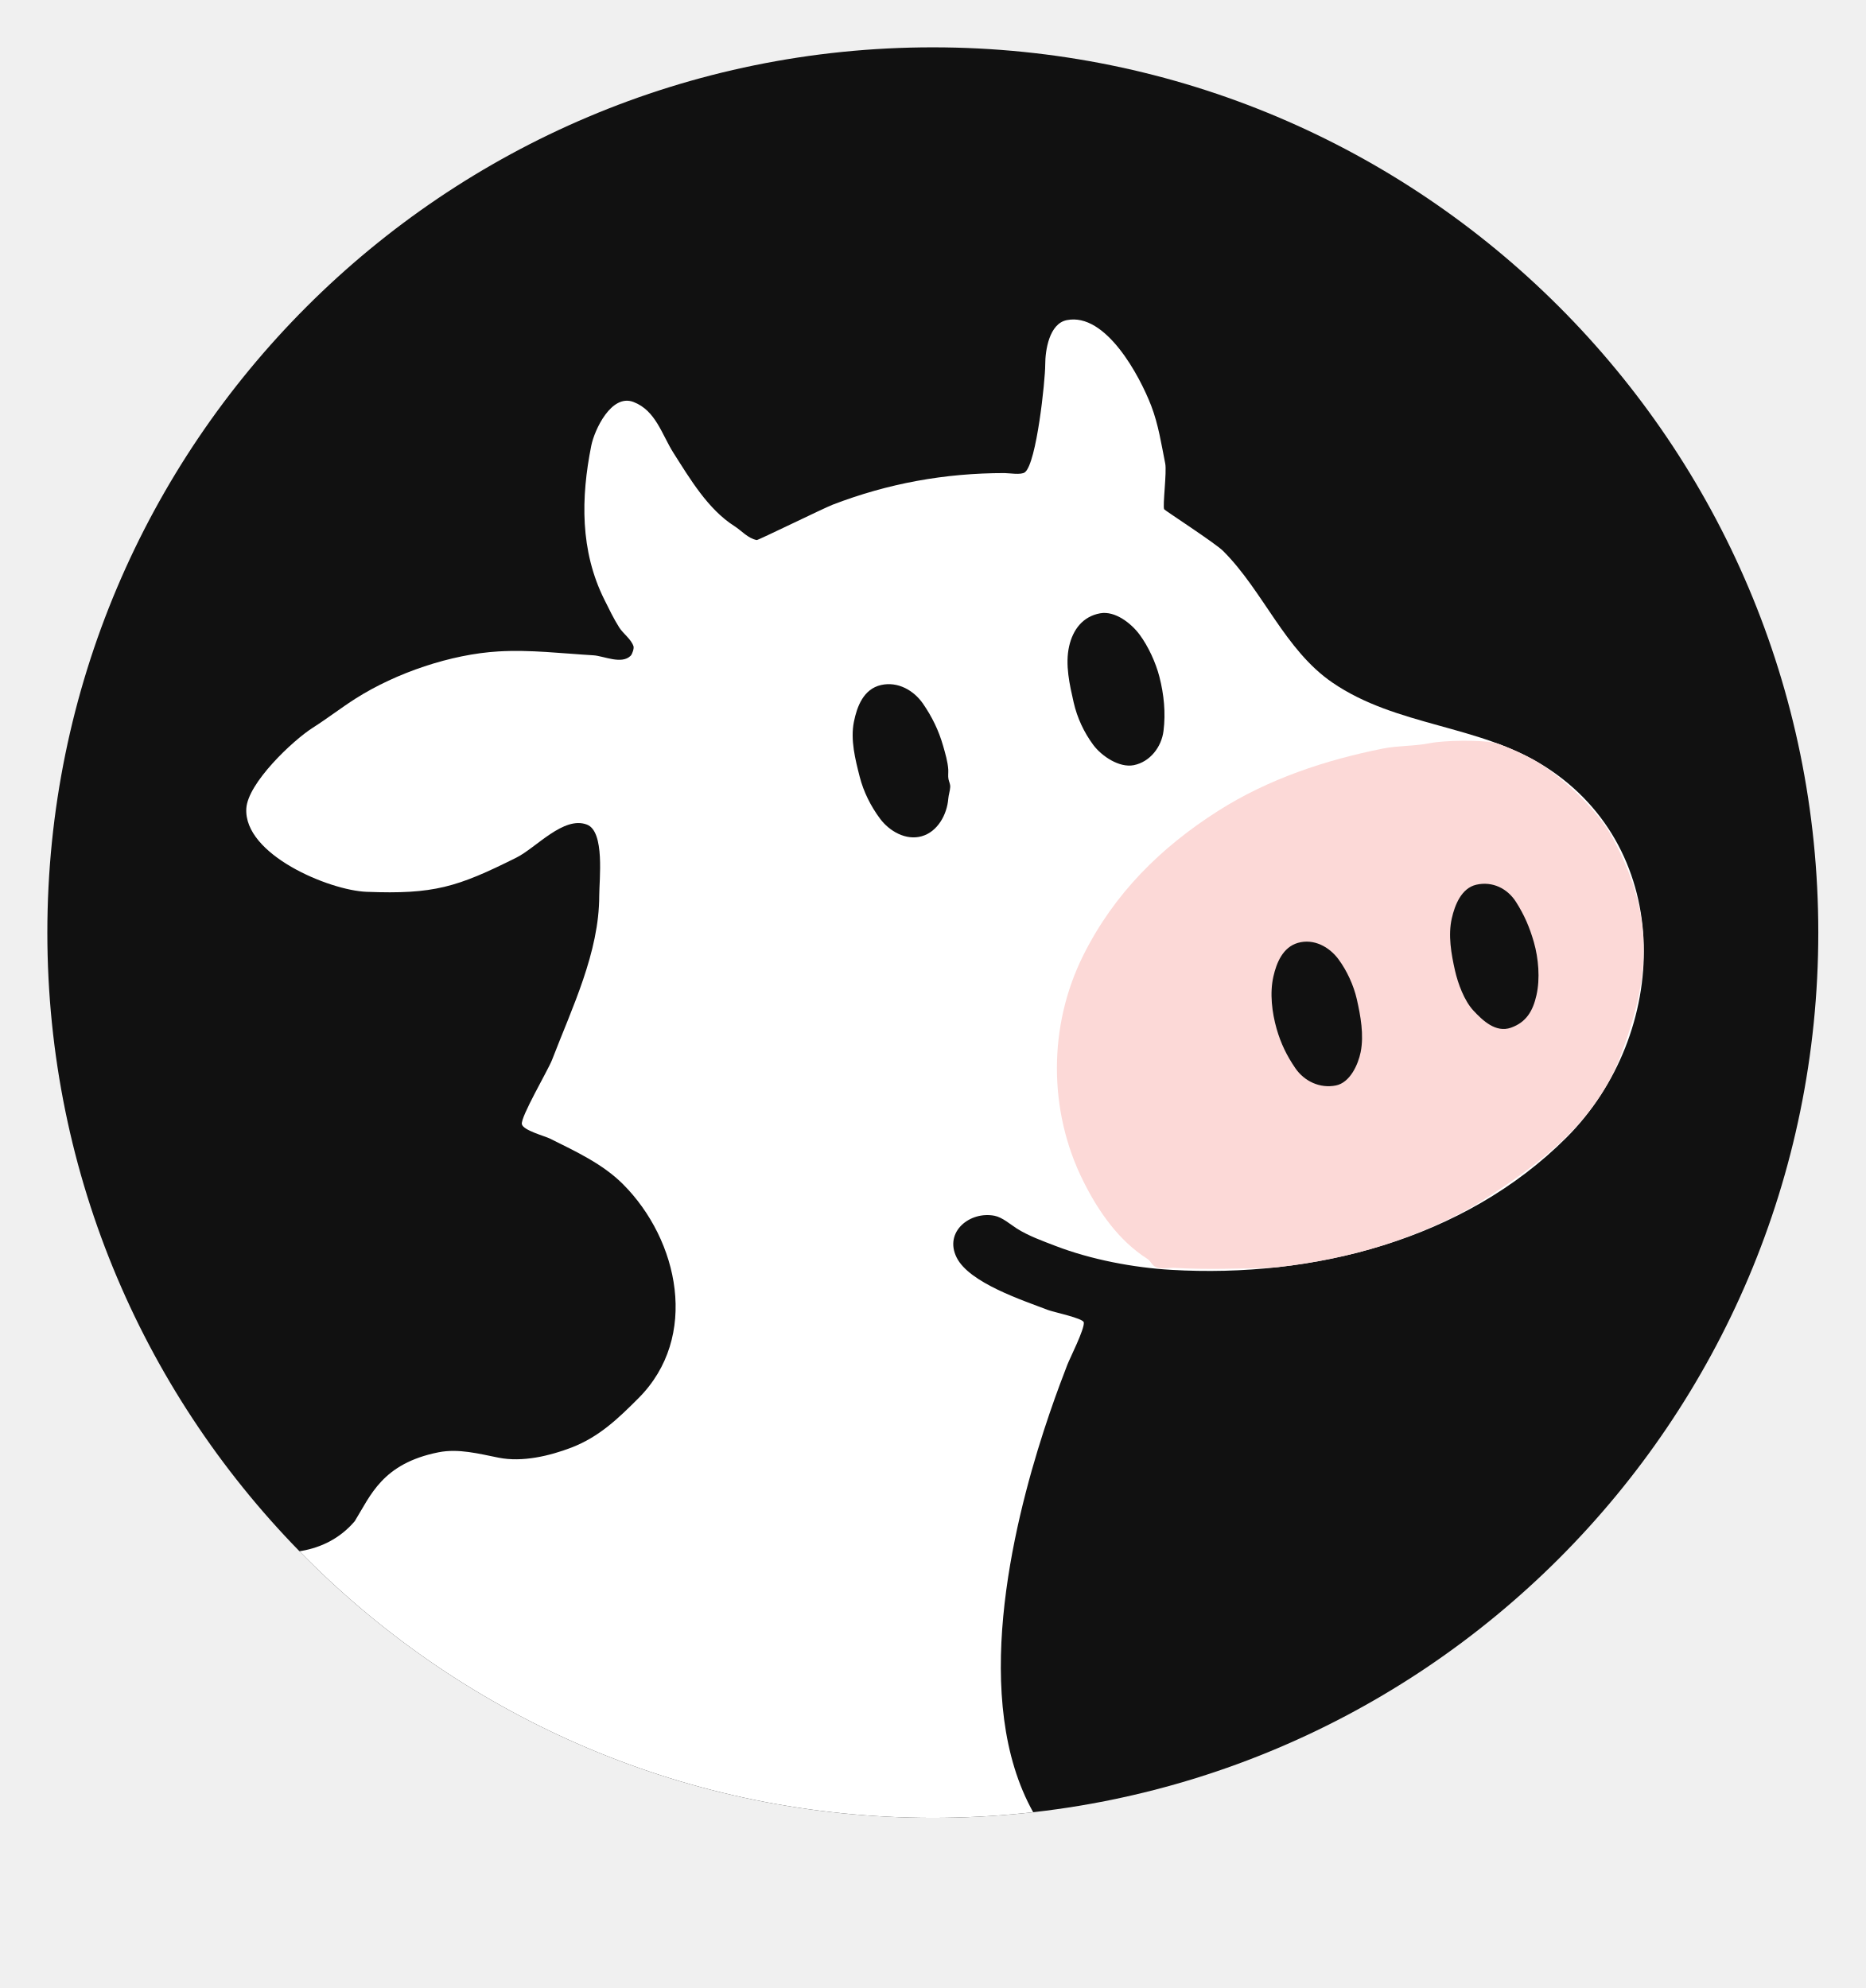
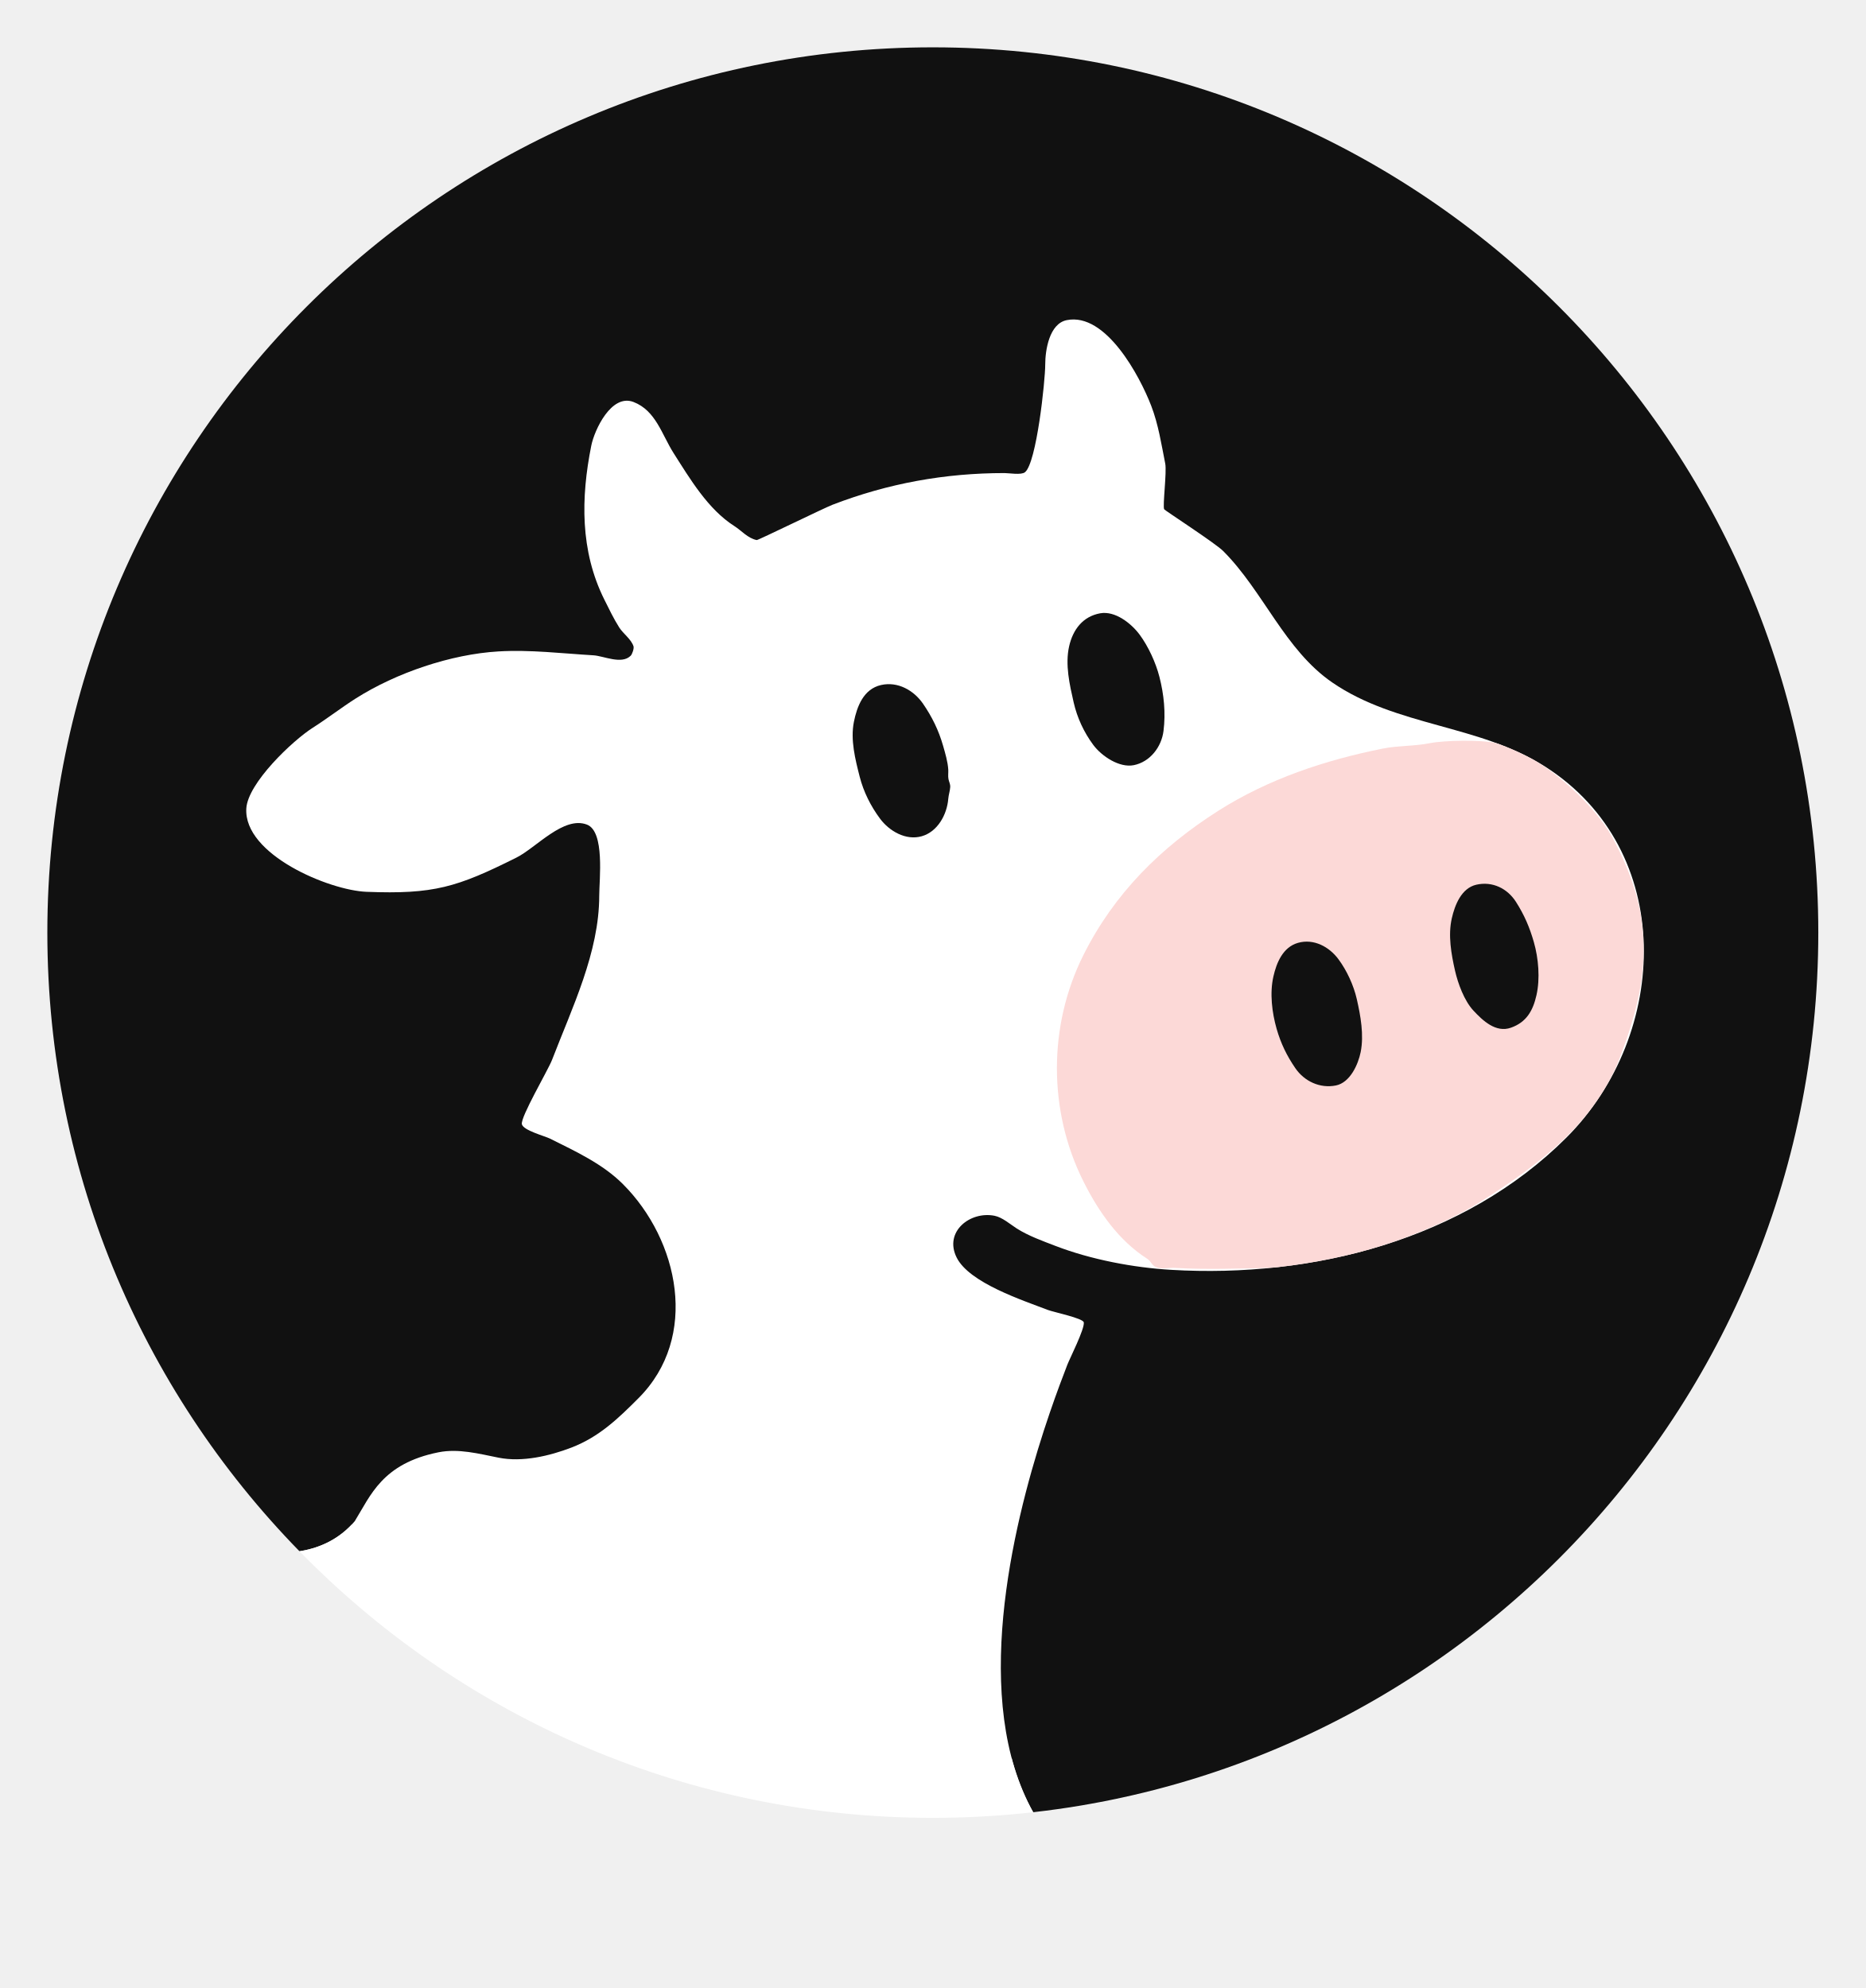
<svg xmlns="http://www.w3.org/2000/svg" width="1169.35" height="1246.35" viewBox="-3.675 -3.675 1169.35 1246.35" fill="none">
-   <circle cx="581" cy="581" r="555" fill="#111111" id="bg_circle" />
+   <mask id="bg_rim_cut" maskUnits="userSpaceOnUse" x="0" y="0" width="1162" height="1162">
+     <circle cx="581" cy="581" r="556" fill="white" />
+     <mask id="bg_rim_band" maskUnits="userSpaceOnUse" x="0" y="0" width="1162" height="1162">
+       <circle cx="581" cy="581" r="580" fill="white" />
+       <circle cx="581" cy="581" r="520" fill="black" />
+     </mask>
+     <path d="M840.008 1194.57C818.313 1224.91 515.865 1210.63 468.744 1201.9C433.375 1195.35 395.127 1211.83 360.84 1200.95C321.79 1188.55 287.661 1162.25 257.264 1134.78C234.767 1114.45 219.149 1087.12 205.135 1060.23C196.858 1044.37 106.141 974.456 106.141 951.951C106.141 951.951 181.694 993.425 218.667 950.022C228.633 933.947 235.849 913.885 271.168 906.823C283.687 904.32 296.546 907.747 308.846 910.202C323.698 913.168 340.823 909.108 354.496 903.858C371.925 897.149 383.872 885.554 396.488 872.926C434.858 834.555 421.793 773.725 386.765 738.697C373.991 725.923 357.121 718.205 341.127 710.196C337.772 708.531 324.33 705.03 323.43 701.153C322.422 696.765 339.838 667.28 342.342 660.777C354.909 628.083 371.913 593.396 371.913 557.869C371.913 547.818 375.547 517.664 364.219 513.301C349.634 507.698 332.376 527.8 320.052 533.962C282.678 552.655 268.215 557.055 226.065 555.439C202.705 554.539 149.008 532.139 150.71 503.176C151.646 487.315 179.551 460.734 192.434 452.531C201.513 446.757 210.046 440.121 219.173 434.299C244.648 418.098 279.093 406.467 308.712 404.729C328.839 403.55 348.553 406.005 368.266 407.16C374.684 407.536 385.938 413.127 391.626 407.427C392.599 406.455 393.839 402.845 393.389 401.484C391.87 396.962 386.996 393.693 384.468 389.743C380.955 384.201 378.099 378.209 375.158 372.314C359.832 341.662 360.415 308.275 366.917 275.763C368.899 265.857 379.521 243.02 393.389 248.343C407.402 253.739 411.109 268.725 418.499 280.357C428.769 296.473 440.085 315.64 456.59 326.129C461.16 329.046 465.049 333.798 470.628 334.916C471.466 335.074 512.766 314.838 518.162 312.759C553.056 299.341 588.607 292.912 625.932 292.912C628.909 292.912 636.384 294.273 638.766 292.377C646.022 286.555 651.455 235.01 651.455 224.849C651.455 216.038 653.935 199.229 664.958 197.029C689.436 192.131 710.669 231.984 717.901 250.774C722.41 262.515 724.258 274.875 726.676 286.969C727.722 292.219 724.963 313.525 725.996 315.603C726.36 316.321 758.022 336.812 763.005 341.795C788.164 366.954 801.569 403.708 831.335 424.175C871.637 451.886 923.292 450.537 964.628 476.839C1047.06 529.295 1042.97 644.686 978.131 709.527C913.812 773.846 818.95 797.644 730.456 792.442C706.829 791.056 680.285 786.049 657.933 777.456C649.887 774.357 640.978 771.184 633.625 766.517C629.541 763.904 624.595 759.517 619.721 758.544C604.407 755.482 587.829 768.498 595.948 784.748C603.896 800.634 637.43 811.548 653.072 817.564C656.779 818.986 675.253 822.766 675.63 825.391C676.213 829.487 666.837 847.984 665.355 851.836L665.142 852.387C647.134 899.161 515.551 1240.92 840.008 1194.57Z" fill="black" mask="url(#bg_rim_band)" />
+   </mask>
+   <circle cx="581" cy="581" r="555" fill="#111111" id="bg_circle" mask="url(#bg_rim_cut)" />
  <mask id="mask0_25_368" style="mask-type:luminance" maskUnits="userSpaceOnUse" x="12" y="25" width="1135" height="1112">
    <circle cx="581" cy="581" r="555" fill="white" id="mask_shape_0" />
  </mask>
  <g mask="url(#mask0_25_368)">
    <path d="M840.008 1194.57C818.313 1224.91 515.865 1210.63 468.744 1201.9C433.375 1195.35 395.127 1211.83 360.84 1200.95C321.79 1188.55 287.661 1162.25 257.264 1134.78C234.767 1114.45 219.149 1087.12 205.135 1060.23C196.858 1044.37 106.141 974.456 106.141 951.951C106.141 951.951 181.694 993.425 218.667 950.022C228.633 933.947 235.849 913.885 271.168 906.823C283.687 904.32 296.546 907.747 308.846 910.202C323.698 913.168 340.823 909.108 354.496 903.858C371.925 897.149 383.872 885.554 396.488 872.926C434.858 834.555 421.793 773.725 386.765 738.697C373.991 725.923 357.121 718.205 341.127 710.196C337.772 708.531 324.33 705.03 323.43 701.153C322.422 696.765 339.838 667.28 342.342 660.777C354.909 628.083 371.913 593.396 371.913 557.869C371.913 547.818 375.547 517.664 364.219 513.301C349.634 507.698 332.376 527.8 320.052 533.962C282.678 552.655 268.215 557.055 226.065 555.439C202.705 554.539 149.008 532.139 150.71 503.176C151.646 487.315 179.551 460.734 192.434 452.531C201.513 446.757 210.046 440.121 219.173 434.299C244.648 418.098 279.093 406.467 308.712 404.729C328.839 403.55 348.553 406.005 368.266 407.16C374.684 407.536 385.938 413.127 391.626 407.427C392.599 406.455 393.839 402.845 393.389 401.484C391.87 396.962 386.996 393.693 384.468 389.743C380.955 384.201 378.099 378.209 375.158 372.314C359.832 341.662 360.415 308.275 366.917 275.763C368.899 265.857 379.521 243.02 393.389 248.343C407.402 253.739 411.109 268.725 418.499 280.357C428.769 296.473 440.085 315.64 456.59 326.129C461.16 329.046 465.049 333.798 470.628 334.916C471.466 335.074 512.766 314.838 518.162 312.759C553.056 299.341 588.607 292.912 625.932 292.912C628.909 292.912 636.384 294.273 638.766 292.377C646.022 286.555 651.455 235.01 651.455 224.849C651.455 216.038 653.935 199.229 664.958 197.029C689.436 192.131 710.669 231.984 717.901 250.774C722.41 262.515 724.258 274.875 726.676 286.969C727.722 292.219 724.963 313.525 725.996 315.603C726.36 316.321 758.022 336.812 763.005 341.795C788.164 366.954 801.569 403.708 831.335 424.175C871.637 451.886 923.292 450.537 964.628 476.839C1047.06 529.295 1042.97 644.686 978.131 709.527C913.812 773.846 818.95 797.644 730.456 792.442C706.829 791.056 680.285 786.049 657.933 777.456C649.887 774.357 640.978 771.184 633.625 766.517C629.541 763.904 624.595 759.517 619.721 758.544C604.407 755.482 587.829 768.498 595.948 784.748C603.896 800.634 637.43 811.548 653.072 817.564C656.779 818.986 675.253 822.766 675.63 825.391C676.213 829.487 666.837 847.984 665.355 851.836L665.142 852.387C647.134 899.161 515.551 1240.92 840.008 1194.57Z" fill="white" />
  </g>
  <mask id="mask1_25_368" style="mask-type:luminance" maskUnits="userSpaceOnUse" x="12" y="25" width="1135" height="1112">
    <circle cx="581" cy="581" r="555" fill="white" id="mask_shape_1" />
  </mask>
  <g mask="url(#mask1_25_368)">
    <mask id="mask2_25_368" style="mask-type:luminance" maskUnits="userSpaceOnUse" x="150" y="196" width="877" height="1009">
      <path d="M468.743 1201.9C515.865 1210.63 547.246 1167.7 568.941 1137.35C572.247 1132.72 572.344 1129.14 574.07 1124.65C582.687 1102.26 592.192 1080.2 600.809 1057.8C612.805 1026.63 621.665 994.101 633.625 962.999C640.881 944.136 648.83 923.037 652.804 903.177C654.433 895.046 657.799 886.064 660.777 878.334C665.456 866.168 666.635 852.398 671.302 840.244C672.785 836.391 676.213 829.487 675.629 825.391C675.252 822.766 656.778 818.986 653.071 817.564C637.429 811.548 603.896 800.634 595.947 784.748C587.829 768.498 604.407 755.481 619.721 758.544C624.594 759.517 629.541 763.904 633.625 766.517C640.978 771.184 649.887 774.357 657.933 777.456C680.284 786.049 706.828 791.056 730.456 792.442C818.949 797.644 913.811 773.846 978.13 709.527C1042.97 644.686 1047.06 529.295 964.627 476.839C923.292 450.537 871.637 451.886 831.334 424.175C801.569 403.708 788.163 366.954 763.004 341.795C758.021 336.812 726.36 316.321 725.995 315.603C724.962 313.525 727.721 292.219 726.676 286.969C724.257 274.875 722.41 262.515 717.901 250.774C710.669 231.984 689.436 192.131 664.958 197.029C653.934 199.229 651.455 216.038 651.455 224.849C651.455 235.01 646.022 286.555 638.766 292.377C636.384 294.273 628.909 292.912 625.931 292.912C588.606 292.912 553.056 299.341 518.162 312.759C512.765 314.838 471.466 335.074 470.627 334.916C465.049 333.798 461.159 329.046 456.589 326.129C440.084 315.64 428.769 296.473 418.499 280.357C411.109 268.725 407.402 253.739 393.389 248.343C379.521 243.02 368.898 265.857 366.917 275.763C360.415 308.275 359.831 341.662 375.158 372.314C378.099 378.209 380.955 384.201 384.468 389.743C386.996 393.693 391.869 396.962 393.389 401.484C393.838 402.845 392.599 406.455 391.626 407.427C385.938 413.127 374.684 407.536 368.266 407.16C348.552 406.005 328.839 403.55 308.712 404.729C279.092 406.467 244.648 418.098 219.173 434.299C210.045 440.121 201.513 446.757 192.434 452.531C179.551 460.734 151.645 487.315 150.709 503.176C149.008 532.139 202.704 554.539 226.064 555.439C268.214 557.055 282.678 552.655 320.051 533.962C332.375 527.8 349.634 507.698 364.219 513.301C375.547 517.664 371.912 547.818 371.912 557.869C371.912 593.396 354.909 628.083 342.342 660.777C339.838 667.28 322.421 696.765 323.43 701.153C324.33 705.03 337.772 708.531 341.126 710.196C357.121 718.205 373.991 725.923 386.765 738.697C421.793 773.725 434.858 834.556 396.488 872.926C383.872 885.554 371.925 897.149 354.496 903.858C340.823 909.108 323.698 913.168 308.845 910.202C296.545 907.747 283.686 904.32 271.168 906.823C235.848 913.885 213.242 949.496 201.355 980.428C199.714 984.694 191.316 1008.03 191.352 1008.38C193.747 1026.1 196.858 1044.37 205.135 1060.23C219.149 1087.12 234.767 1114.45 257.264 1134.78C287.661 1162.25 321.789 1188.55 360.84 1200.95C395.127 1211.83 433.375 1195.35 468.743 1201.9Z" fill="white" />
    </mask>
    <g mask="url(#mask2_25_368)">
      <path d="M892.506 462.254C901.743 460.407 924.058 460.139 933.295 461.987C958.843 467.103 994.685 498.765 1006.75 521.007C1033.72 570.68 1031.13 608.673 1011.35 660.097C995.827 700.461 960.24 726.871 925.322 749.089C891.643 770.528 831.614 790.485 792.442 791.227C772.57 791.604 752.747 792.394 732.887 791.227C729.241 791.008 724.598 792.15 721.134 790.826C718.072 789.647 717.877 787.094 715.471 785.551C697.556 774.163 684.855 755.944 675.362 736.935C653.23 692.694 653.279 639.289 675.362 595.146C694.687 556.472 723.82 527.618 759.894 504.659C791.348 484.654 827.008 472.84 863.069 465.633C872.756 463.7 882.892 464.187 892.506 462.254Z" fill="#FCD9D7" />
    </g>
    <path d="M548.547 425.792C558.999 423.422 569.063 429.074 574.885 437.545C580.512 445.737 584.681 454.208 587.44 463.883C588.789 468.587 590.393 473.983 590.685 478.869C590.794 480.826 590.429 482.868 590.818 484.812C591.183 486.611 592.01 487.863 591.9 489.808C591.754 492.238 590.891 494.596 590.685 497.1C589.895 506.981 584.037 517.75 574.07 520.594C564.177 523.426 553.773 517.47 547.878 509.521C542.093 501.731 537.596 492.785 535.177 483.329C532.406 472.488 529.271 460.2 531.531 448.885C533.488 439.15 537.596 428.284 548.547 425.792Z" fill="#111111" />
    <path d="M685.887 380.822C695.234 379.132 705.334 387.093 710.609 394.191C716.078 401.569 720.757 411.79 723.03 420.663C725.886 431.82 727.017 443.22 725.595 454.56C724.318 464.77 717.075 474.007 706.962 476.036C697.908 477.847 686.787 470.372 681.573 463.335C675.727 455.472 671.461 446.295 669.285 436.73C666.769 425.682 663.828 413.018 666.441 401.484C668.823 391.007 675.022 382.803 685.887 380.822Z" fill="#111111" />
    <path d="M809.859 587.44C819.801 584.608 829.475 589.919 835.248 597.71C840.535 604.832 844.777 614.106 846.734 622.687C849.104 633.115 851.316 645.123 849.165 655.916C847.597 663.706 842.529 675.058 833.632 676.845C823.617 678.85 813.845 674.195 808.242 666.04C802.87 658.225 799.114 650.483 796.489 641.331C793.584 631.134 792.089 618.992 794.472 608.515C796.416 599.934 800.391 590.15 809.859 587.44Z" fill="#111111" />
    <path d="M921.675 550.978C931.8 548.68 941.158 553.348 946.53 561.782C951.757 569.999 955.075 577.728 957.736 587.038C960.629 597.163 961.711 609.888 959.353 620.255C957.141 630.015 953.069 637.222 943.285 640.65C933.878 643.944 925.711 636.226 919.792 629.845C914.091 623.707 910.129 612.89 908.306 604.868C905.936 594.416 903.858 582.724 906.288 572.053C908.172 563.739 912.292 553.117 921.675 550.978Z" fill="#111111" />
  </g>
</svg>
